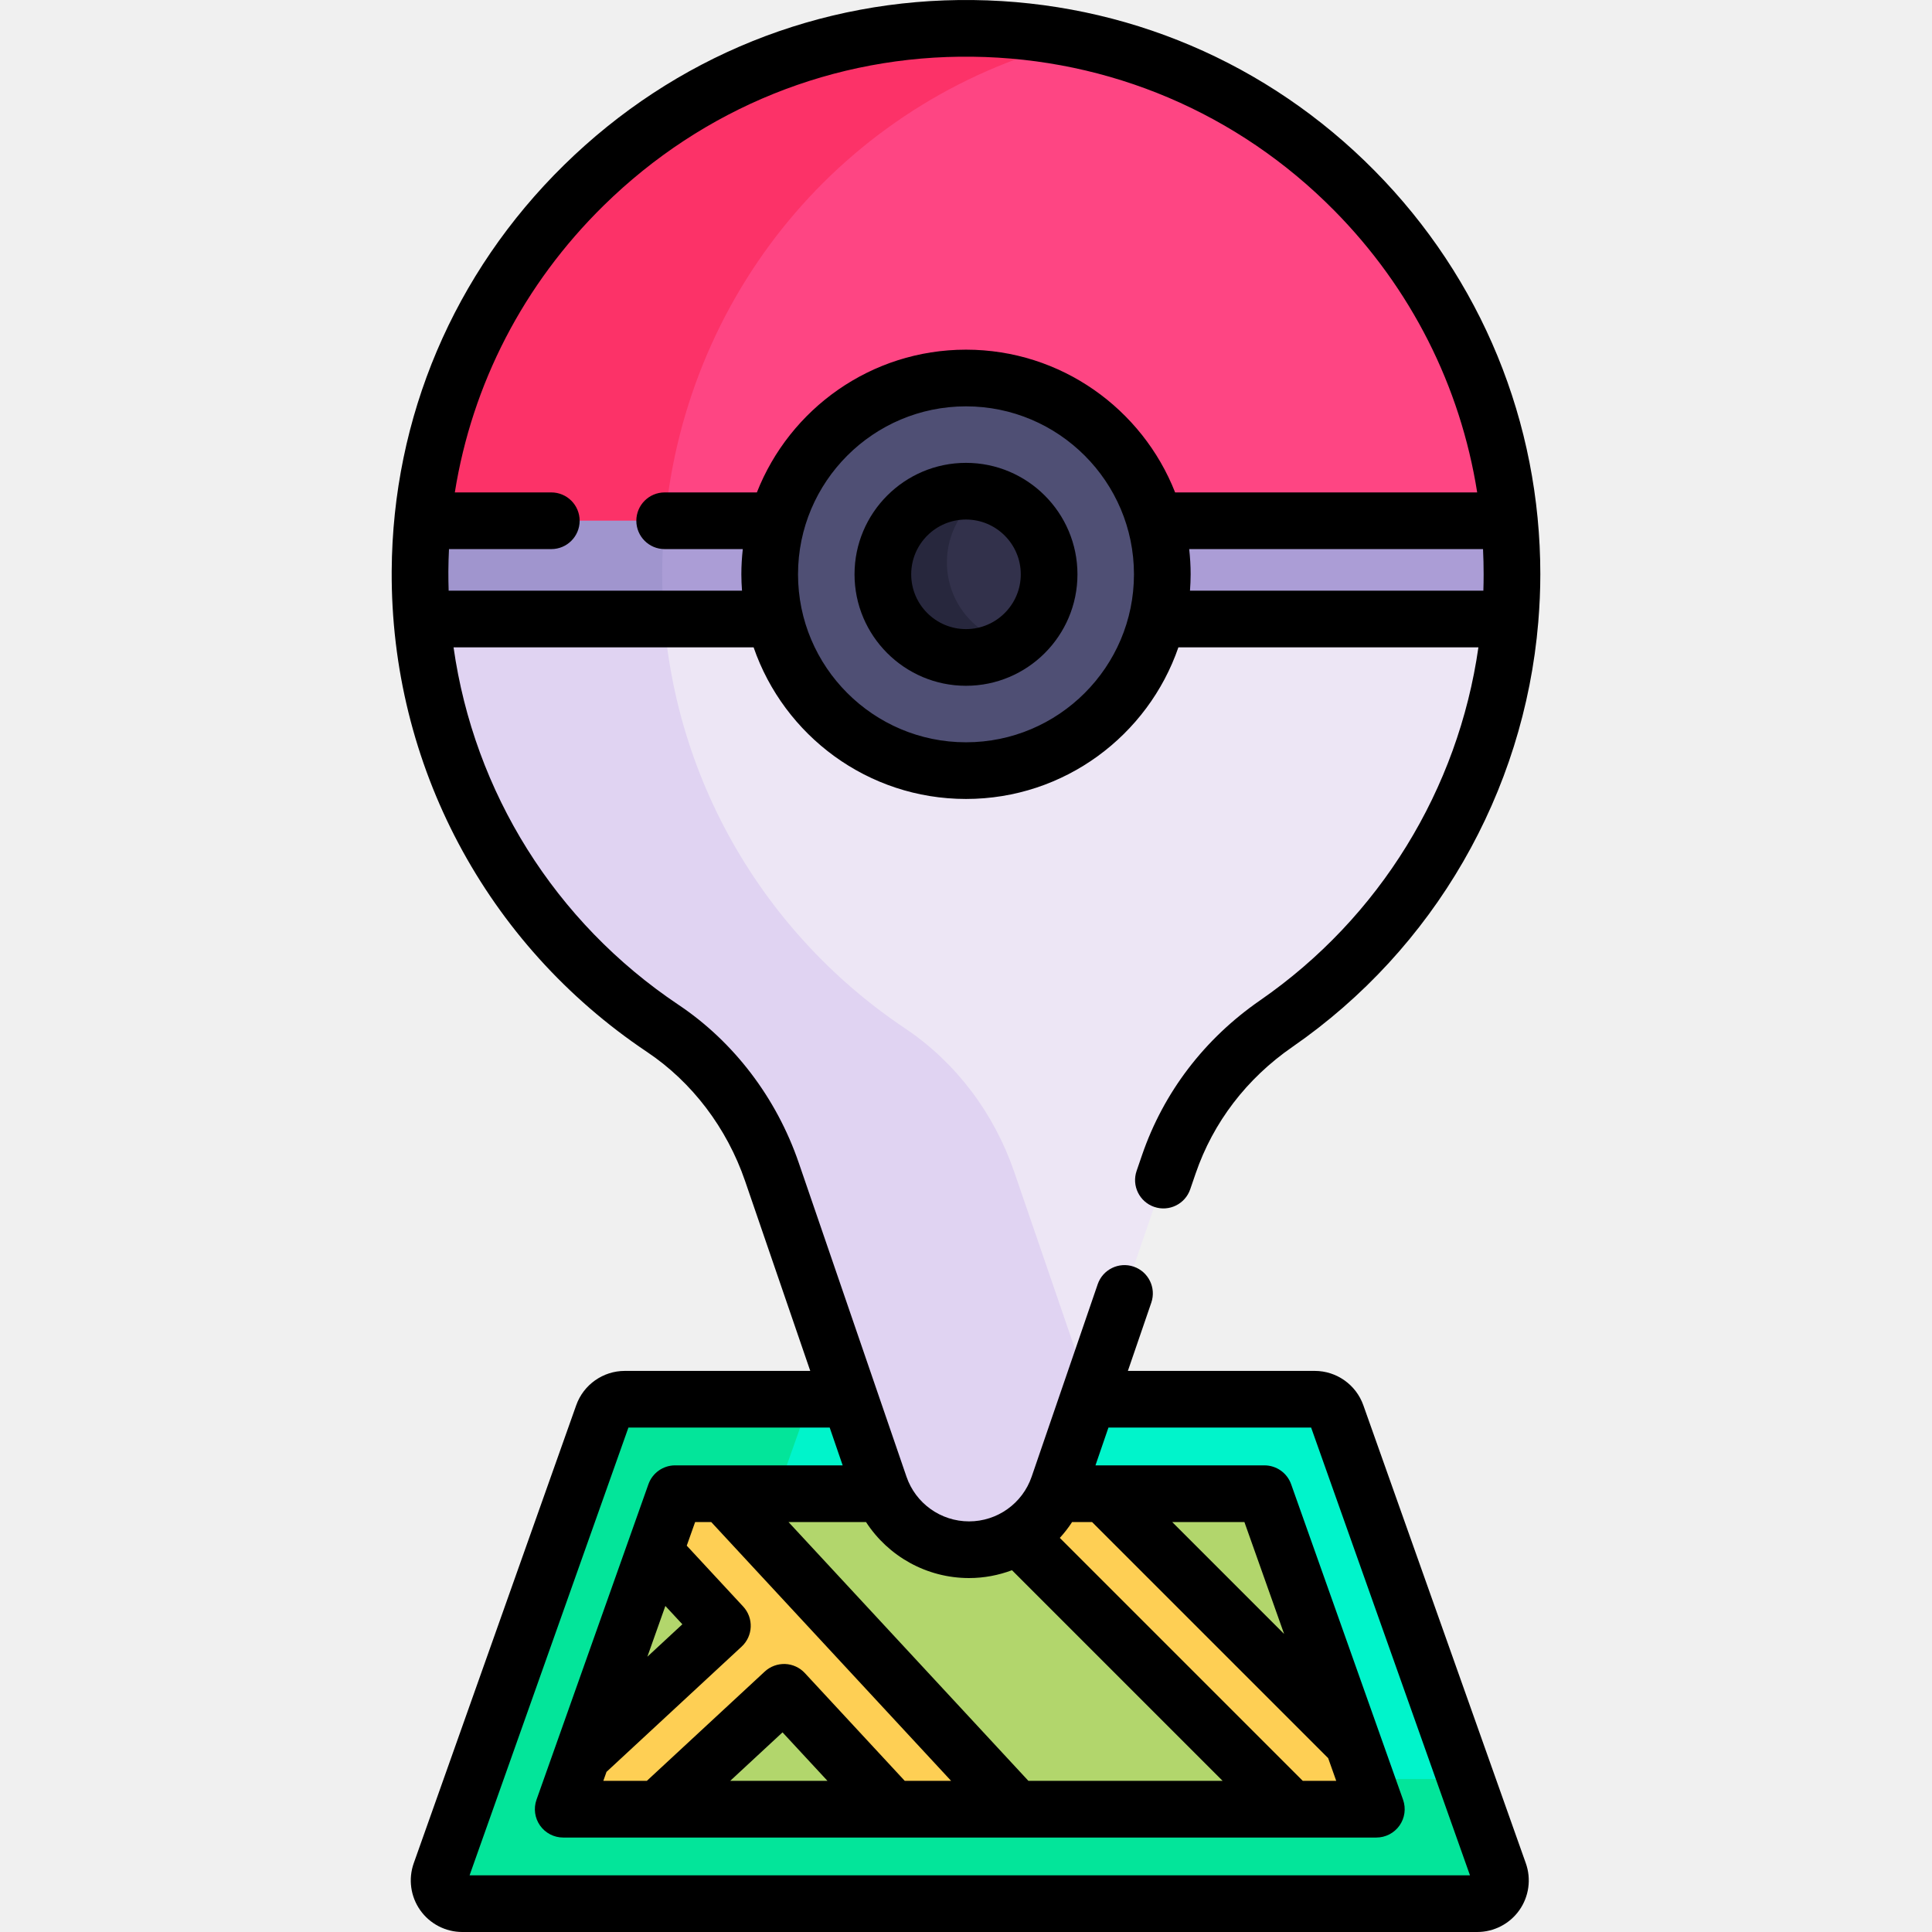
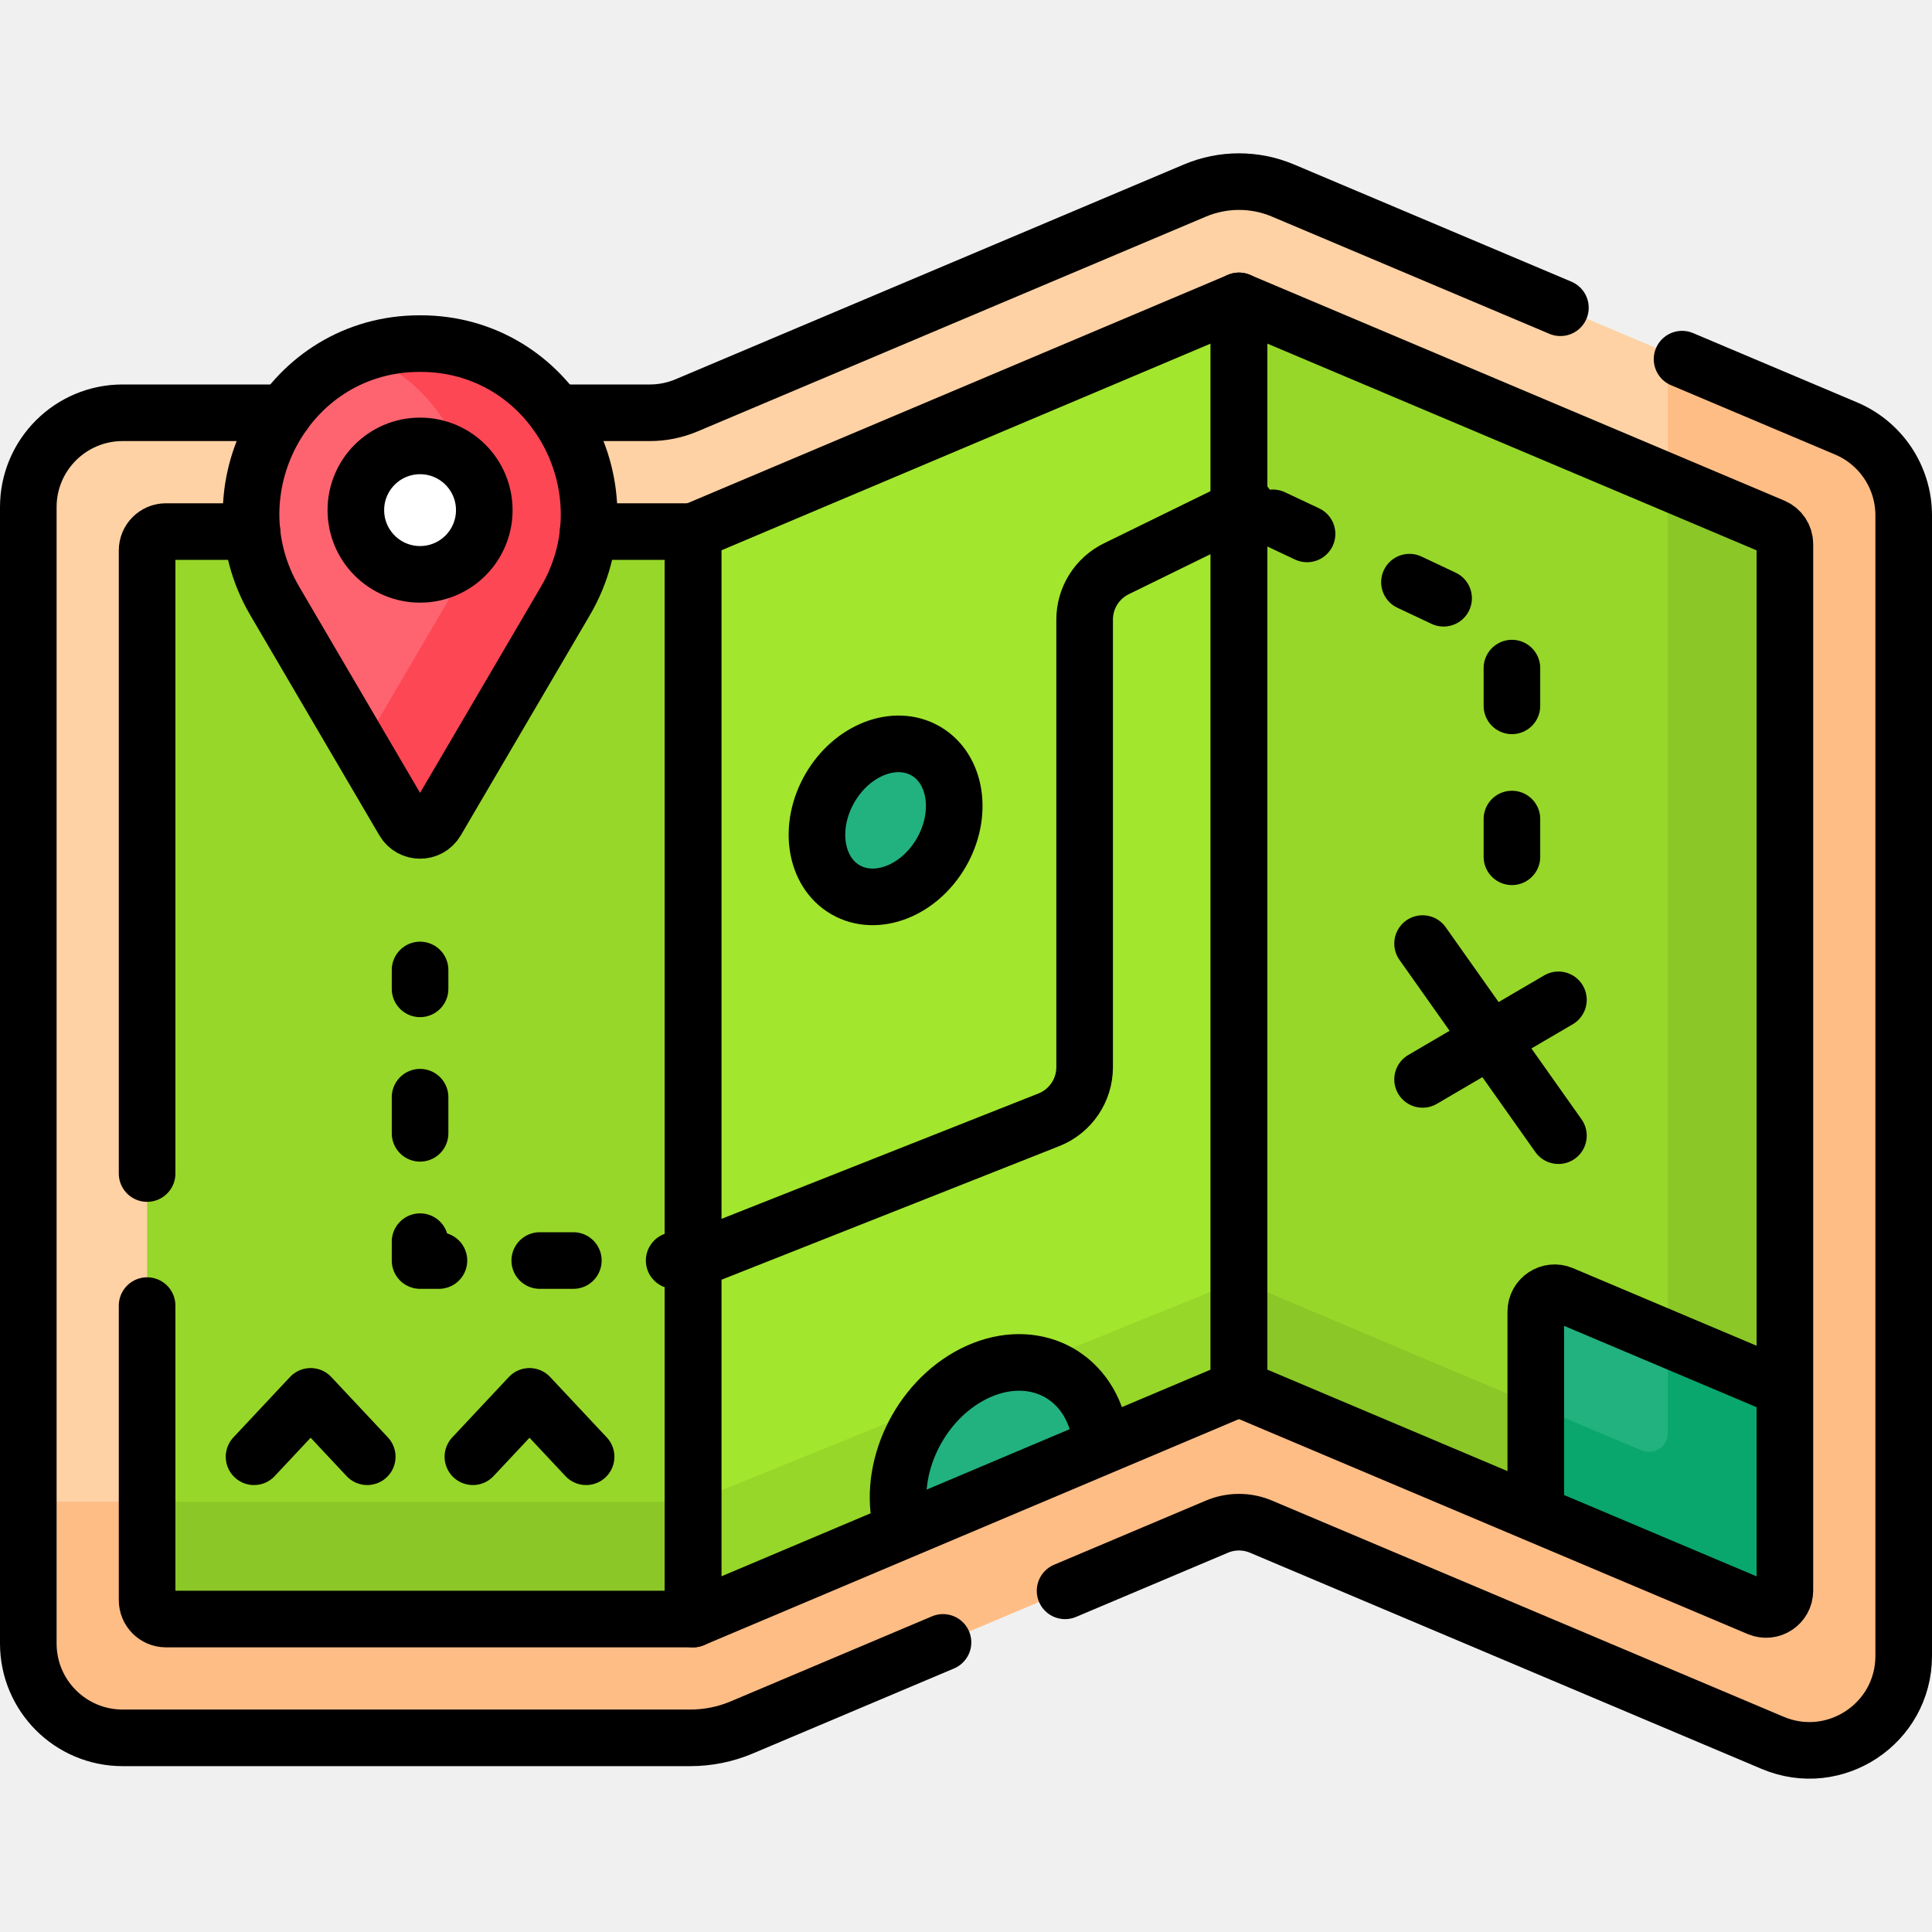
- <svg xmlns="http://www.w3.org/2000/svg" version="1.1" id="Capa_1" x="0px" y="0px" viewBox="0 0 512.001 512.001" style="enable-background:new 0 0 512.001 512.001;" xml:space="preserve">
-   <path style="fill:#00F4CB;" d="M397.275,496.279c1.422,4.005-1.542,8.211-5.798,8.211H122.523c-4.256,0-7.219-4.206-5.798-8.211  l43.057-121.37c0.871-2.453,3.194-4.095,5.798-4.095h59.659h63.143h60.039c2.603,0,4.927,1.642,5.798,4.095L397.275,496.279z" />
-   <path style="fill:#03E59A;" d="M388.47,471.462H187.722c-4.256,0-7.22-4.206-5.798-8.211l32.792-92.437h-49.138  c-2.603,0-4.926,1.642-5.798,4.095l-43.057,121.37c-1.422,4.005,1.542,8.211,5.798,8.211h268.954c4.256,0,7.219-4.206,5.798-8.211  L388.47,471.462z" />
-   <path style="fill:#B2D66C;" d="M335.721,397.646l27.743,78.207c0.624,1.758-0.681,3.605-2.546,3.605H153.084  c-1.865,0-3.17-1.846-2.546-3.605l27.743-78.207c0.383-1.078,1.402-1.798,2.546-1.798h53.124h45.73h53.494  C334.319,395.847,335.339,396.568,335.721,397.646z" />
+ <svg xmlns="http://www.w3.org/2000/svg" version="1.1" id="Capa_1" x="0px" y="0px" viewBox="0 0 512 512" style="enable-background:new 0 0 512 512;" xml:space="preserve">
  <g>
-     <path style="fill:#FECF54;" d="M191.764,395.847l77.492,83.61h-32.763l-28.718-30.981l-33.414,30.981h-21.279   c-1.865,0-3.17-1.846-2.546-3.605l3.739-10.544l37.169-34.455L173.4,411.387l4.879-13.743c0.383-1.077,1.403-1.797,2.546-1.797   L191.764,395.847L191.764,395.847z" />
-     <path style="fill:#FECF54;" d="M363.462,475.852l-4.989-14.059l-65.957-65.947H279.68c-0.166,0-9.913,0-9.913,0v11.235   l72.375,72.375h18.775C362.783,479.457,364.087,477.61,363.462,475.852z" />
+     <g>
+       <g>
+         <path style="fill:#FED2A4;" d="M316.662,50.496l-134.714,56.921c-3.079,1.301-6.388,1.971-9.73,1.971H32.5     c-13.807,0-25,11.193-25,25v301.159c0,13.807,11.193,25,25,25h150.449c4.68,0,9.312-0.938,13.622-2.76l125.929-53.209     c3.732-1.577,7.944-1.577,11.676,0l135.592,57.292c16.482,6.964,34.73-5.136,34.73-23.029V136.574     c0-10.047-6.015-19.118-15.27-23.029L340.015,50.497C332.551,47.342,324.127,47.342,316.662,50.496z" />
+         <path style="fill:#FED2A4;" d="M316.662,50.496l-134.714,56.921c-3.079,1.301-6.388,1.971-9.73,1.971H32.5     c-13.807,0-25,11.193-25,25v301.159c0,13.807,11.193,25,25,25h150.449c4.68,0,9.312-0.938,13.622-2.76l125.929-53.209     c3.732-1.577,7.944-1.577,11.676,0l135.592,57.292c16.482,6.964,34.73-5.136,34.73-23.029V136.574     c0-10.047-6.015-19.118-15.27-23.029L340.015,50.497C332.551,47.342,324.127,47.342,316.662,50.496z" />
+         <path style="fill:#FED2A4;" d="M316.662,50.496l-134.714,56.921c-3.079,1.301-6.388,1.971-9.73,1.971H32.5     c-13.807,0-25,11.193-25,25v301.159c0,13.807,11.193,25,25,25h150.449c4.68,0,9.312-0.938,13.622-2.76l125.929-53.209     c3.732-1.577,7.944-1.577,11.676,0l135.592,57.292c16.482,6.964,34.73-5.136,34.73-23.029V136.574     c0-10.047-6.015-19.118-15.27-23.029L340.015,50.497C332.551,47.342,324.127,47.342,316.662,50.496z" />
+         <path style="fill:#FFBD86;" d="M489.23,113.545L442,93.702v286.079c0,3.579-3.65,5.999-6.946,4.606l-106.715-45.091L183.661,398     H7.5v37.548c0,13.807,11.193,25,25,25h150.449c4.68,0,9.312-0.938,13.622-2.76l125.929-53.209c3.732-1.577,7.944-1.577,11.676,0     l135.592,57.292c16.482,6.964,34.73-5.136,34.73-23.029V136.574C504.5,126.526,498.485,117.455,489.23,113.545z" />
+         <polygon style="fill:#A2E62E;" points="183.661,140.873 328.339,79.742 328.339,367.932 183.661,429.064 &#09;&#09;&#09;" />
+         <polygon style="fill:#97D729;" points="183.661,429.064 328.339,367.932 328.339,339.296 183.661,398 &#09;&#09;&#09;" />
+         <path style="fill:#97D729;" d="M43.984,140.873h139.677v288.19H43.984c-2.761,0-5-2.239-5-5v-278.19     C38.984,143.112,41.223,140.873,43.984,140.873z" />
+         <path style="fill:#8BC727;" d="M38.984,424.064c0,2.761,2.239,5,5,5h139.677V398H38.984V424.064z" />
+         <path style="fill:#97D729;" d="M328.339,79.742l141.623,59.841c1.851,0.782,3.054,2.596,3.054,4.606v277.334     c0,3.579-3.65,5.999-6.946,4.606l-137.731-58.196V79.742z" />
+         <path style="fill:#8BC727;" d="M469.962,139.583L442,127.768v252.013c0,3.579-3.65,5.999-6.946,4.606l-106.715-45.091v28.637     l137.731,58.196c3.296,1.393,6.946-1.027,6.946-4.606V144.189C473.016,142.179,471.813,140.365,469.962,139.583z" />
+         <path style="fill:#22B27F;" d="M413.946,342.989c-3.296-1.393-6.946,1.027-6.946,4.606v53.574l59.07,24.959     c3.296,1.393,6.946-1.027,6.946-4.606v-53.574L413.946,342.989z" />
+         <path style="fill:#09A76D;" d="M442,354.843v24.938c0,3.579-3.65,5.999-6.946,4.606L407,372.533v28.637l59.07,24.959     c3.296,1.393,6.946-1.027,6.946-4.606v-53.574L442,354.843z" />
+         <g>
+           <path style="fill:#FE646F;" d="M111.323,91.054c-0.569,0-1.136,0.01-1.701,0.029c-33.988,1.148-54.003,38.845-36.805,68.183      l34.193,58.329c1.932,3.295,6.695,3.295,8.627,0l34.193-58.329c17.198-29.338-2.817-67.035-36.805-68.183      C112.459,91.064,111.892,91.054,111.323,91.054z" />
+           <path style="fill:#FD4755;" d="M113.024,91.083c-0.565-0.019-1.132-0.029-1.701-0.029c-0.569,0-1.136,0.01-1.701,0.029      c-4.941,0.167-9.576,1.126-13.855,2.701c25.154,9.252,37.647,40.41,22.95,65.482l-22.95,39.149l11.243,19.179      c1.932,3.295,6.695,3.295,8.627,0l34.193-58.329C167.027,129.928,147.012,92.231,113.024,91.083z" />
+           <circle style="fill:#FFFFFF;" cx="111.323" cy="135.19" r="17.018" />
+         </g>
+       </g>
+       <ellipse transform="matrix(0.5 -0.866 0.866 0.5 -70.9255 311.9546)" style="fill:#22B27F;" cx="234.698" cy="217.401" rx="21.239" ry="17.05" />
+       <path style="fill:#22B27F;" d="M291.058,377.97c-3.891-14.94-18.713-21.148-33.107-13.867    c-14.393,7.281-22.907,25.294-19.016,40.234c0.108,0.415,0.228,0.821,0.353,1.223l52.631-22.239    C291.792,381.51,291.513,379.719,291.058,377.97z" />
+     </g>
+     <g>
+       <path style="fill:none;stroke:#000000;stroke-width:15;stroke-linecap:round;stroke-linejoin:round;stroke-miterlimit:10;" d="    M330.231,133.887l-34.39,16.844c-5.142,2.519-8.402,7.745-8.402,13.471v118.609c0,6.155-3.76,11.685-9.483,13.949l-94.294,37.295" />
+       <g>
+         <line style="fill:none;stroke:#000000;stroke-width:15;stroke-linecap:round;stroke-linejoin:round;stroke-miterlimit:10;" x1="413" y1="264.966" x2="377" y2="286.054" />
+         <line style="fill:none;stroke:#000000;stroke-width:15;stroke-linecap:round;stroke-linejoin:round;stroke-miterlimit:10;" x1="377" y1="250.054" x2="413" y2="300.966" />
+       </g>
+       <g>
+         <polyline style="fill:none;stroke:#000000;stroke-width:15;stroke-linecap:round;stroke-linejoin:round;stroke-miterlimit:10;" points="&#10;&#09;&#09;&#09;&#09;97.323,386.054 82.323,370.05 67.323,386.054 &#09;&#09;&#09;" />
+         <polyline style="fill:none;stroke:#000000;stroke-width:15;stroke-linecap:round;stroke-linejoin:round;stroke-miterlimit:10;" points="&#10;&#09;&#09;&#09;&#09;155.323,386.054 140.323,370.05 125.323,386.054 &#09;&#09;&#09;" />
+       </g>
+       <g>
+         <g>
+           <line style="fill:none;stroke:#000000;stroke-width:15;stroke-linecap:round;stroke-linejoin:round;" x1="183.661" y1="334.054" x2="178.661" y2="334.054" />
+           <line style="fill:none;stroke:#000000;stroke-width:15;stroke-linecap:round;stroke-linejoin:round;stroke-dasharray:8.905,26.717;" x1="151.945" y1="334.054" x2="129.681" y2="334.054" />
+           <polyline style="fill:none;stroke:#000000;stroke-width:15;stroke-linecap:round;stroke-linejoin:round;" points="&#10;&#09;&#09;&#09;&#09;&#09;116.323,334.054 111.323,334.054 111.323,329.054 &#09;&#09;&#09;&#09;" />
+           <line style="fill:none;stroke:#000000;stroke-width:15;stroke-linecap:round;stroke-linejoin:round;stroke-dasharray:9.571,28.714;" x1="111.323" y1="300.34" x2="111.323" y2="276.412" />
+           <line style="fill:none;stroke:#000000;stroke-width:15;stroke-linecap:round;stroke-linejoin:round;" x1="111.323" y1="262.054" x2="111.323" y2="257.054" />
+         </g>
+       </g>
+       <polyline style="fill:none;stroke:#000000;stroke-width:15;stroke-linecap:round;stroke-linejoin:round;stroke-miterlimit:10;stroke-dasharray:10,30;" points="&#10;&#09;&#09;&#09;400.677,227.054 400.677,167.072 330.231,133.887 &#09;&#09;" />
+       <path style="fill:none;stroke:#000000;stroke-width:15;stroke-linecap:round;stroke-linejoin:round;stroke-miterlimit:10;" d="    M75.304,109.389H32.5c-13.807,0-25,11.193-25,25v301.159c0,13.807,11.193,25,25,25h150.449c4.68,0,9.312-0.938,13.622-2.76    l53.335-22.536" />
+       <path style="fill:none;stroke:#000000;stroke-width:15;stroke-linecap:round;stroke-linejoin:round;stroke-miterlimit:10;" d="    M413.523,81.556l-73.508-31.059c-7.465-3.154-15.888-3.154-23.353,0l-134.714,56.921c-3.079,1.301-6.388,1.971-9.73,1.971h-24.876    " />
+       <path style="fill:none;stroke:#000000;stroke-width:15;stroke-linecap:round;stroke-linejoin:round;stroke-miterlimit:10;" d="    M282.253,421.585l40.248-17.006c3.732-1.577,7.944-1.577,11.676,0l135.592,57.292c16.482,6.964,34.73-5.136,34.73-23.029V136.574    c0-10.047-6.015-19.118-15.27-23.029l-43.466-18.366" />
+       <polygon style="fill:none;stroke:#000000;stroke-width:15;stroke-linecap:round;stroke-linejoin:round;stroke-miterlimit:10;" points="&#10;&#09;&#09;&#09;183.661,140.873 328.339,79.742 328.339,367.932 183.661,429.064 &#09;&#09;" />
+       <path style="fill:none;stroke:#000000;stroke-width:15;stroke-linecap:round;stroke-linejoin:round;stroke-miterlimit:10;" d="    M66.786,140.873H43.984c-2.761,0-5,2.239-5,5V311" />
+       <path style="fill:none;stroke:#000000;stroke-width:15;stroke-linecap:round;stroke-linejoin:round;stroke-miterlimit:10;" d="    M38.984,346v78.064c0,2.761,2.239,5,5,5h139.677v-288.19H155.86" />
+       <path style="fill:none;stroke:#000000;stroke-width:15;stroke-linecap:round;stroke-linejoin:round;stroke-miterlimit:10;" d="    M328.339,79.742l141.623,59.841c1.851,0.782,3.054,2.596,3.054,4.606v277.334c0,3.579-3.65,5.999-6.946,4.606l-137.731-58.196    V79.742z" />
+       <path style="fill:none;stroke:#000000;stroke-width:15;stroke-linejoin:round;stroke-miterlimit:10;" d="M473.016,367.948    l-59.07-24.959c-3.296-1.393-6.946,1.027-6.946,4.606v53.574" />
+       <g>
+         <path style="fill:none;stroke:#000000;stroke-width:15;stroke-linecap:round;stroke-linejoin:round;stroke-miterlimit:10;" d="     M111.323,91.054c-0.569,0-1.136,0.01-1.701,0.029c-33.988,1.148-54.003,38.845-36.805,68.183l34.193,58.329     c1.932,3.295,6.695,3.295,8.627,0l34.193-58.329c17.198-29.338-2.817-67.035-36.805-68.183     C112.459,91.064,111.892,91.054,111.323,91.054z" />
+         <circle style="fill:none;stroke:#000000;stroke-width:15;stroke-linecap:round;stroke-linejoin:round;stroke-miterlimit:10;" cx="111.323" cy="135.19" r="17.018" />
+       </g>
+       <ellipse transform="matrix(0.5 -0.866 0.866 0.5 -70.9255 311.9546)" style="fill:none;stroke:#000000;stroke-width:15;stroke-linecap:round;stroke-linejoin:round;stroke-miterlimit:10;" cx="234.698" cy="217.401" rx="21.239" ry="17.05" />
+       <path style="fill:none;stroke:#000000;stroke-width:15;stroke-linejoin:round;stroke-miterlimit:10;" d="M291.918,383.321    c-0.126-1.811-0.405-3.603-0.86-5.352c-3.891-14.94-18.713-21.148-33.107-13.867c-14.393,7.281-22.907,25.294-19.016,40.234    c0.108,0.415,0.228,0.821,0.353,1.223" />
+     </g>
  </g>
-   <path style="fill:#EDE6F5;" d="M400.69,152.196c0,49.385-24.733,92.982-62.492,119.097c-13.187,9.112-23.241,22.089-28.447,37.249  l-29.249,85.232c-1.732,5.057-4.987,9.292-9.132,12.256c-4.155,2.964-9.202,4.666-14.559,4.666  c-10.694,0-20.217-6.799-23.691-16.922l-28.558-83.23c-5.307-15.45-15.35-28.928-28.928-38.02  c-39.011-26.104-64.615-70.663-64.325-121.19C111.779,71.36,177.886,6.514,257.851,7.525  C336.906,8.517,400.69,72.912,400.69,152.196z" />
-   <path style="fill:#E0D3F2;" d="M268.773,310.545c-5.307-15.45-15.35-28.928-28.928-38.02  c-39.011-26.104-64.615-70.663-64.325-121.19c0.403-68.338,48.731-125.618,112.677-140.215c-9.777-2.222-19.927-3.465-30.346-3.595  C177.886,6.515,111.779,71.36,111.309,151.336c-0.29,50.527,25.313,95.085,64.325,121.19c13.578,9.092,23.621,22.57,28.928,38.02  l28.558,83.23c3.475,10.123,12.997,16.922,23.691,16.922c5.357,0,10.404-1.702,14.559-4.666c4.145-2.964,7.4-7.199,9.132-12.256  l8.415-24.522L268.773,310.545z" />
-   <path id="SVGCleanerId_0" style="fill:#FE4583;" d="M257.851,7.525C182.382,6.574,119.249,64.28,112.009,138.007h287.989h0.01  C392.929,65.362,332.129,8.457,257.851,7.525z" />
-   <g>
-     <path id="SVGCleanerId_0_1_" style="fill:#FE4583;" d="M257.851,7.525C182.382,6.574,119.249,64.28,112.009,138.007h287.989h0.01   C392.929,65.362,332.129,8.457,257.851,7.525z" />
-   </g>
-   <path style="fill:#FC3268;" d="M285.969,10.631c-9.089-1.915-18.488-2.984-28.118-3.104  c-75.469-0.951-138.602,56.755-145.842,130.482h64.209C182.02,75.939,225.906,24.947,285.969,10.631z" />
-   <path style="fill:#AB9DD6;" d="M306.045,138.007H205.953h-93.942c-0.432,4.39-0.677,8.834-0.703,13.328  c-0.025,4.283,0.152,8.517,0.492,12.707h93.542h101.313h93.539c0.316-3.908,0.495-7.855,0.495-11.846  c0-4.787-0.238-9.52-0.692-14.189H306.045z" />
-   <path style="fill:#A095CE;" d="M176.218,138.007h-64.207c-0.432,4.39-0.677,8.834-0.703,13.328  c-0.025,4.283,0.152,8.517,0.492,12.707h64.201c-0.358-4.19-0.544-8.424-0.518-12.707  C175.511,146.842,175.762,142.397,176.218,138.007z" />
-   <path style="fill:#4F4F74;" d="M205.933,138.007c6.178-21.829,26.255-37.83,50.066-37.83c23.811,0,43.888,16.001,50.066,37.83  c1.282,4.506,1.963,9.272,1.963,14.189c0,4.075-0.471,8.041-1.352,11.846c-5.367,23.03-26.024,40.183-50.677,40.183  s-45.31-17.153-50.677-40.183c-0.881-3.805-1.352-7.77-1.352-11.846C203.971,147.279,204.651,142.513,205.933,138.007z" />
-   <circle style="fill:#32314B;" cx="255.996" cy="152.2" r="22.029" />
-   <path style="fill:#27273D;" d="M250.943,149.024c0-7.649,3.9-14.385,9.818-18.334c-1.534-0.338-3.126-0.522-4.762-0.522  c-12.166,0-22.029,9.863-22.029,22.029c0,12.166,9.863,22.029,22.029,22.029c4.517,0,8.715-1.362,12.211-3.695  C258.334,168.353,250.943,159.554,250.943,149.024z" />
-   <path d="M255.999,122.662c-16.288,0-29.539,13.251-29.539,29.539s13.25,29.539,29.539,29.539s29.539-13.251,29.539-29.539  S272.287,122.662,255.999,122.662z M255.999,166.72c-8.006,0-14.519-6.514-14.519-14.519c0-8.006,6.514-14.519,14.519-14.519  s14.519,6.514,14.519,14.519C270.518,160.206,264.005,166.72,255.999,166.72z" />
-   <path d="M361.297,372.399c-1.929-5.44-7.102-9.095-12.873-9.095H298.9l6.208-18.089c1.347-3.922-0.742-8.195-4.665-9.541  c-3.926-1.347-8.196,0.744-9.541,4.665l-17.504,51.001c-2.431,7.083-9.096,11.843-16.585,11.843  c-7.489,0-14.155-4.759-16.585-11.843l-28.566-83.23c-5.893-17.171-17.204-32.024-31.85-41.825  c-32.793-21.943-54.186-56.407-59.616-94.734h79.518c8.052,23.353,30.234,40.182,56.287,40.182s48.236-16.829,56.287-40.182h79.507  c-5.358,37.571-26.138,71.62-57.866,93.56c-14.758,10.205-25.574,24.382-31.276,40.996l-1.439,4.192  c-1.347,3.923,0.742,8.195,4.665,9.541c3.922,1.347,8.195-0.742,9.541-4.665l1.439-4.192c4.654-13.56,13.511-25.149,25.613-33.518  c37.659-26.043,61.419-67.465,65.188-112.601c0.008-0.071,0.011-0.142,0.016-0.214c0.338-4.123,0.526-8.275,0.526-12.45  c0-40.314-15.605-78.307-43.94-106.979c-28.31-28.648-66.066-44.703-106.31-45.209c-40.757-0.518-79.234,15.015-108.469,43.716  c-29.218,28.684-45.441,66.883-45.679,107.56c-0.301,51.275,24.991,98.932,67.656,127.482c11.932,7.983,21.164,20.135,25.996,34.217  l17.27,50.318h-49.148c-5.772,0-10.945,3.655-12.873,9.094l-43.059,121.376c-1.481,4.176-0.839,8.829,1.716,12.447  c2.556,3.619,6.728,5.779,11.159,5.779h268.961c4.431,0,8.602-2.161,11.159-5.779c2.555-3.619,3.197-8.272,1.716-12.447  L361.297,372.399z M255.999,196.715c-24.545,0-44.514-19.968-44.514-44.514s19.968-44.514,44.514-44.514  s44.514,19.968,44.514,44.514S280.544,196.715,255.999,196.715z M315.358,156.532c0.103-1.432,0.174-2.873,0.174-4.332  c0-2.26-0.138-4.488-0.385-6.683h77.872c0.106,2.219,0.16,4.447,0.16,6.683c0,1.447-0.025,2.891-0.07,4.332H315.358z   M160.004,54.445c26.359-25.879,61.099-39.894,97.757-39.415c36.272,0.457,70.3,14.927,95.816,40.748  c20.381,20.624,33.445,46.601,37.894,74.719h-80.051c-8.694-22.122-30.25-37.831-55.42-37.831s-46.726,15.709-55.42,37.831h-24.435  c-4.148,0-7.51,3.362-7.51,7.51s3.361,7.51,7.51,7.51h20.706c-0.246,2.196-0.385,4.423-0.385,6.683c0,1.458,0.071,2.899,0.174,4.332  h-77.743c-0.054-1.714-0.086-3.433-0.076-5.157c0.011-1.96,0.073-3.911,0.166-5.858h27.117c4.148,0,7.51-3.362,7.51-7.51  s-3.361-7.51-7.51-7.51h-25.57C125.11,101.79,138.735,75.326,160.004,54.445z M345.253,471.947l-64.388-64.387  c1.19-1.305,2.282-2.706,3.253-4.204h5.288l62.573,62.573l2.135,6.017H345.253z M310.649,403.357h19.133l10.52,29.653  L310.649,403.357z M256.812,418.202c3.969,0,7.804-0.742,11.377-2.077l55.822,55.821h-51.474l-63.576-68.59h20.542  C235.41,412.462,245.611,418.202,256.812,418.202z M239.77,471.947l-26.482-28.571c-1.355-1.461-3.233-2.324-5.224-2.399  c-1.983-0.066-3.929,0.643-5.39,1.997l-31.259,28.974h-11.53l0.846-2.384l35.817-33.199c3.042-2.82,3.222-7.571,0.403-10.613  l-14.954-16.134l2.221-6.261h4.263l63.576,68.59H239.77z M219.291,471.947h-25.78l13.866-12.853L219.291,471.947z M176.329,425.597  l4.502,4.856l-9.274,8.596L176.329,425.597z M124.444,496.98l42.094-118.656h53.341l3.437,10.013h-44.4c-3.18,0-6.015,2.003-7.077,5  l-5.539,15.616c-0.005,0.015-0.011,0.03-0.016,0.045l-19.116,53.887c-0.003,0.009-0.006,0.017-0.009,0.026l-4.98,14.038  c-0.815,2.299-0.464,4.85,0.943,6.843c1.407,1.993,3.694,3.177,6.134,3.177h215.493c2.44,0,4.727-1.185,6.134-3.177  s1.759-4.544,0.943-6.843l-29.661-83.61c-1.063-2.997-3.898-5-7.077-5h-44.778l3.437-10.013h53.719l42.094,118.656H124.444V496.98z" />
  <g>
</g>
  <g>
</g>
  <g>
</g>
  <g>
</g>
  <g>
</g>
  <g>
</g>
  <g>
</g>
  <g>
</g>
  <g>
</g>
  <g>
</g>
  <g>
</g>
  <g>
</g>
  <g>
</g>
  <g>
</g>
  <g>
</g>
</svg>
